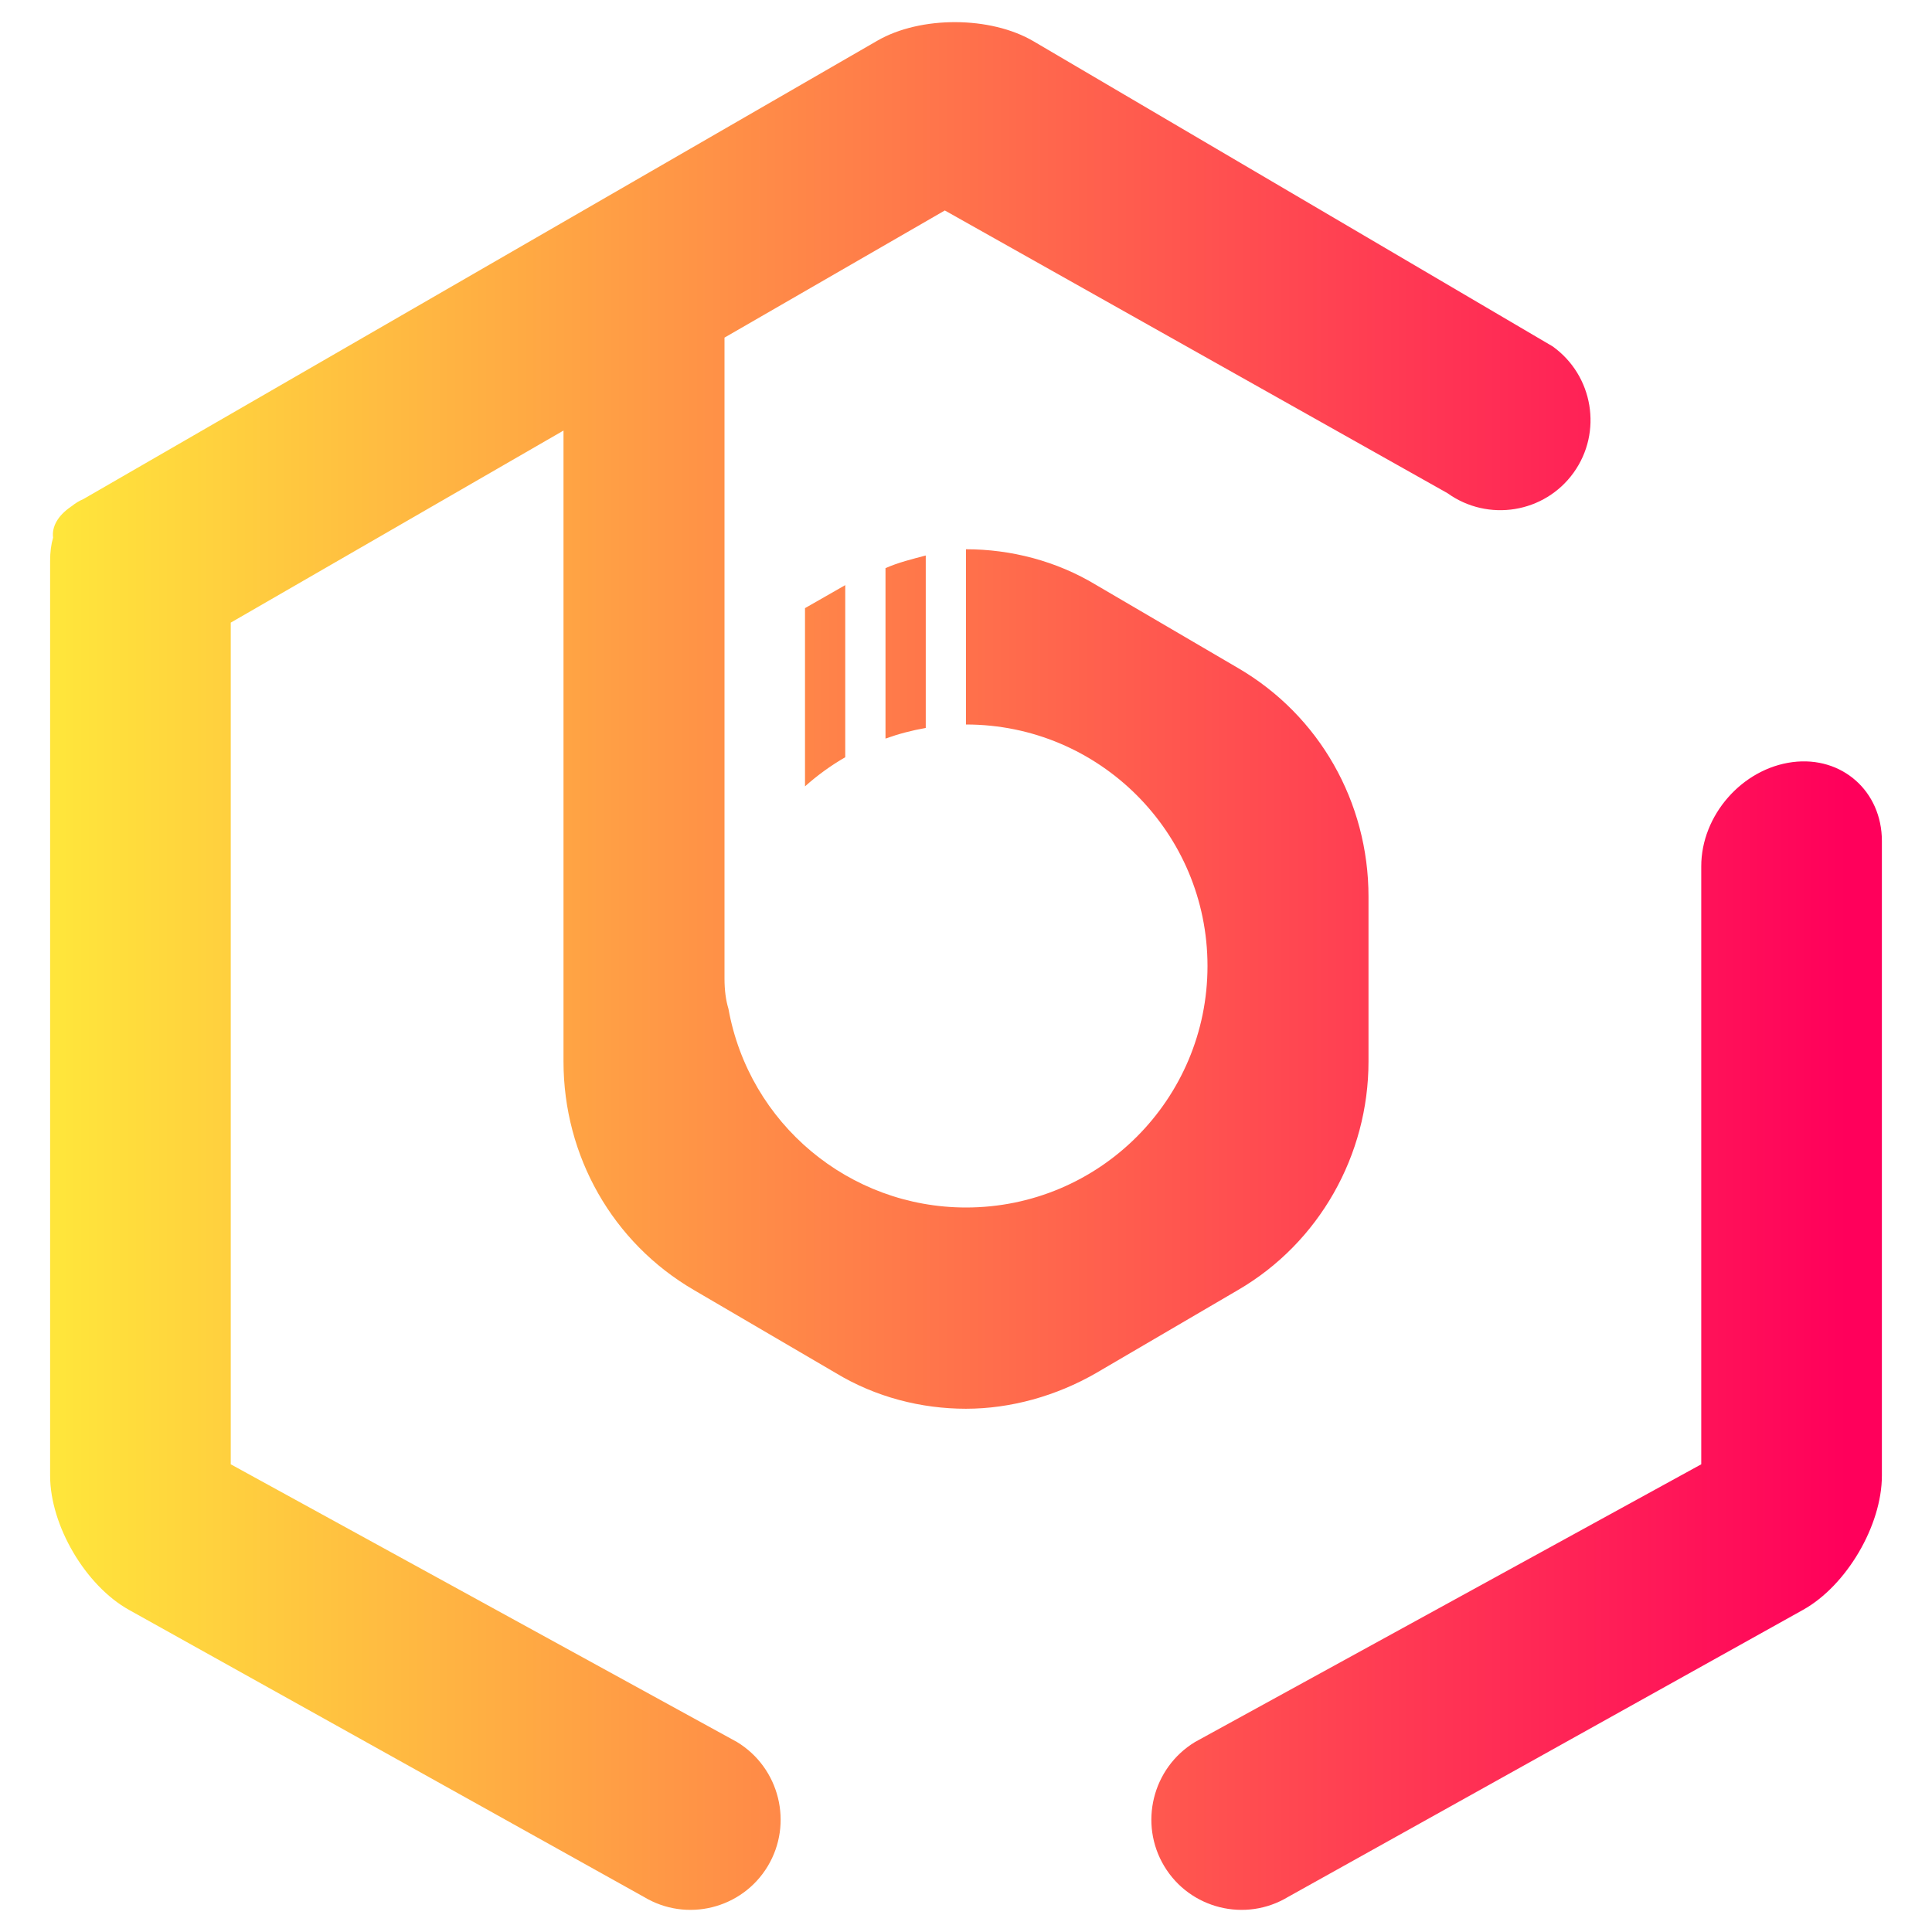
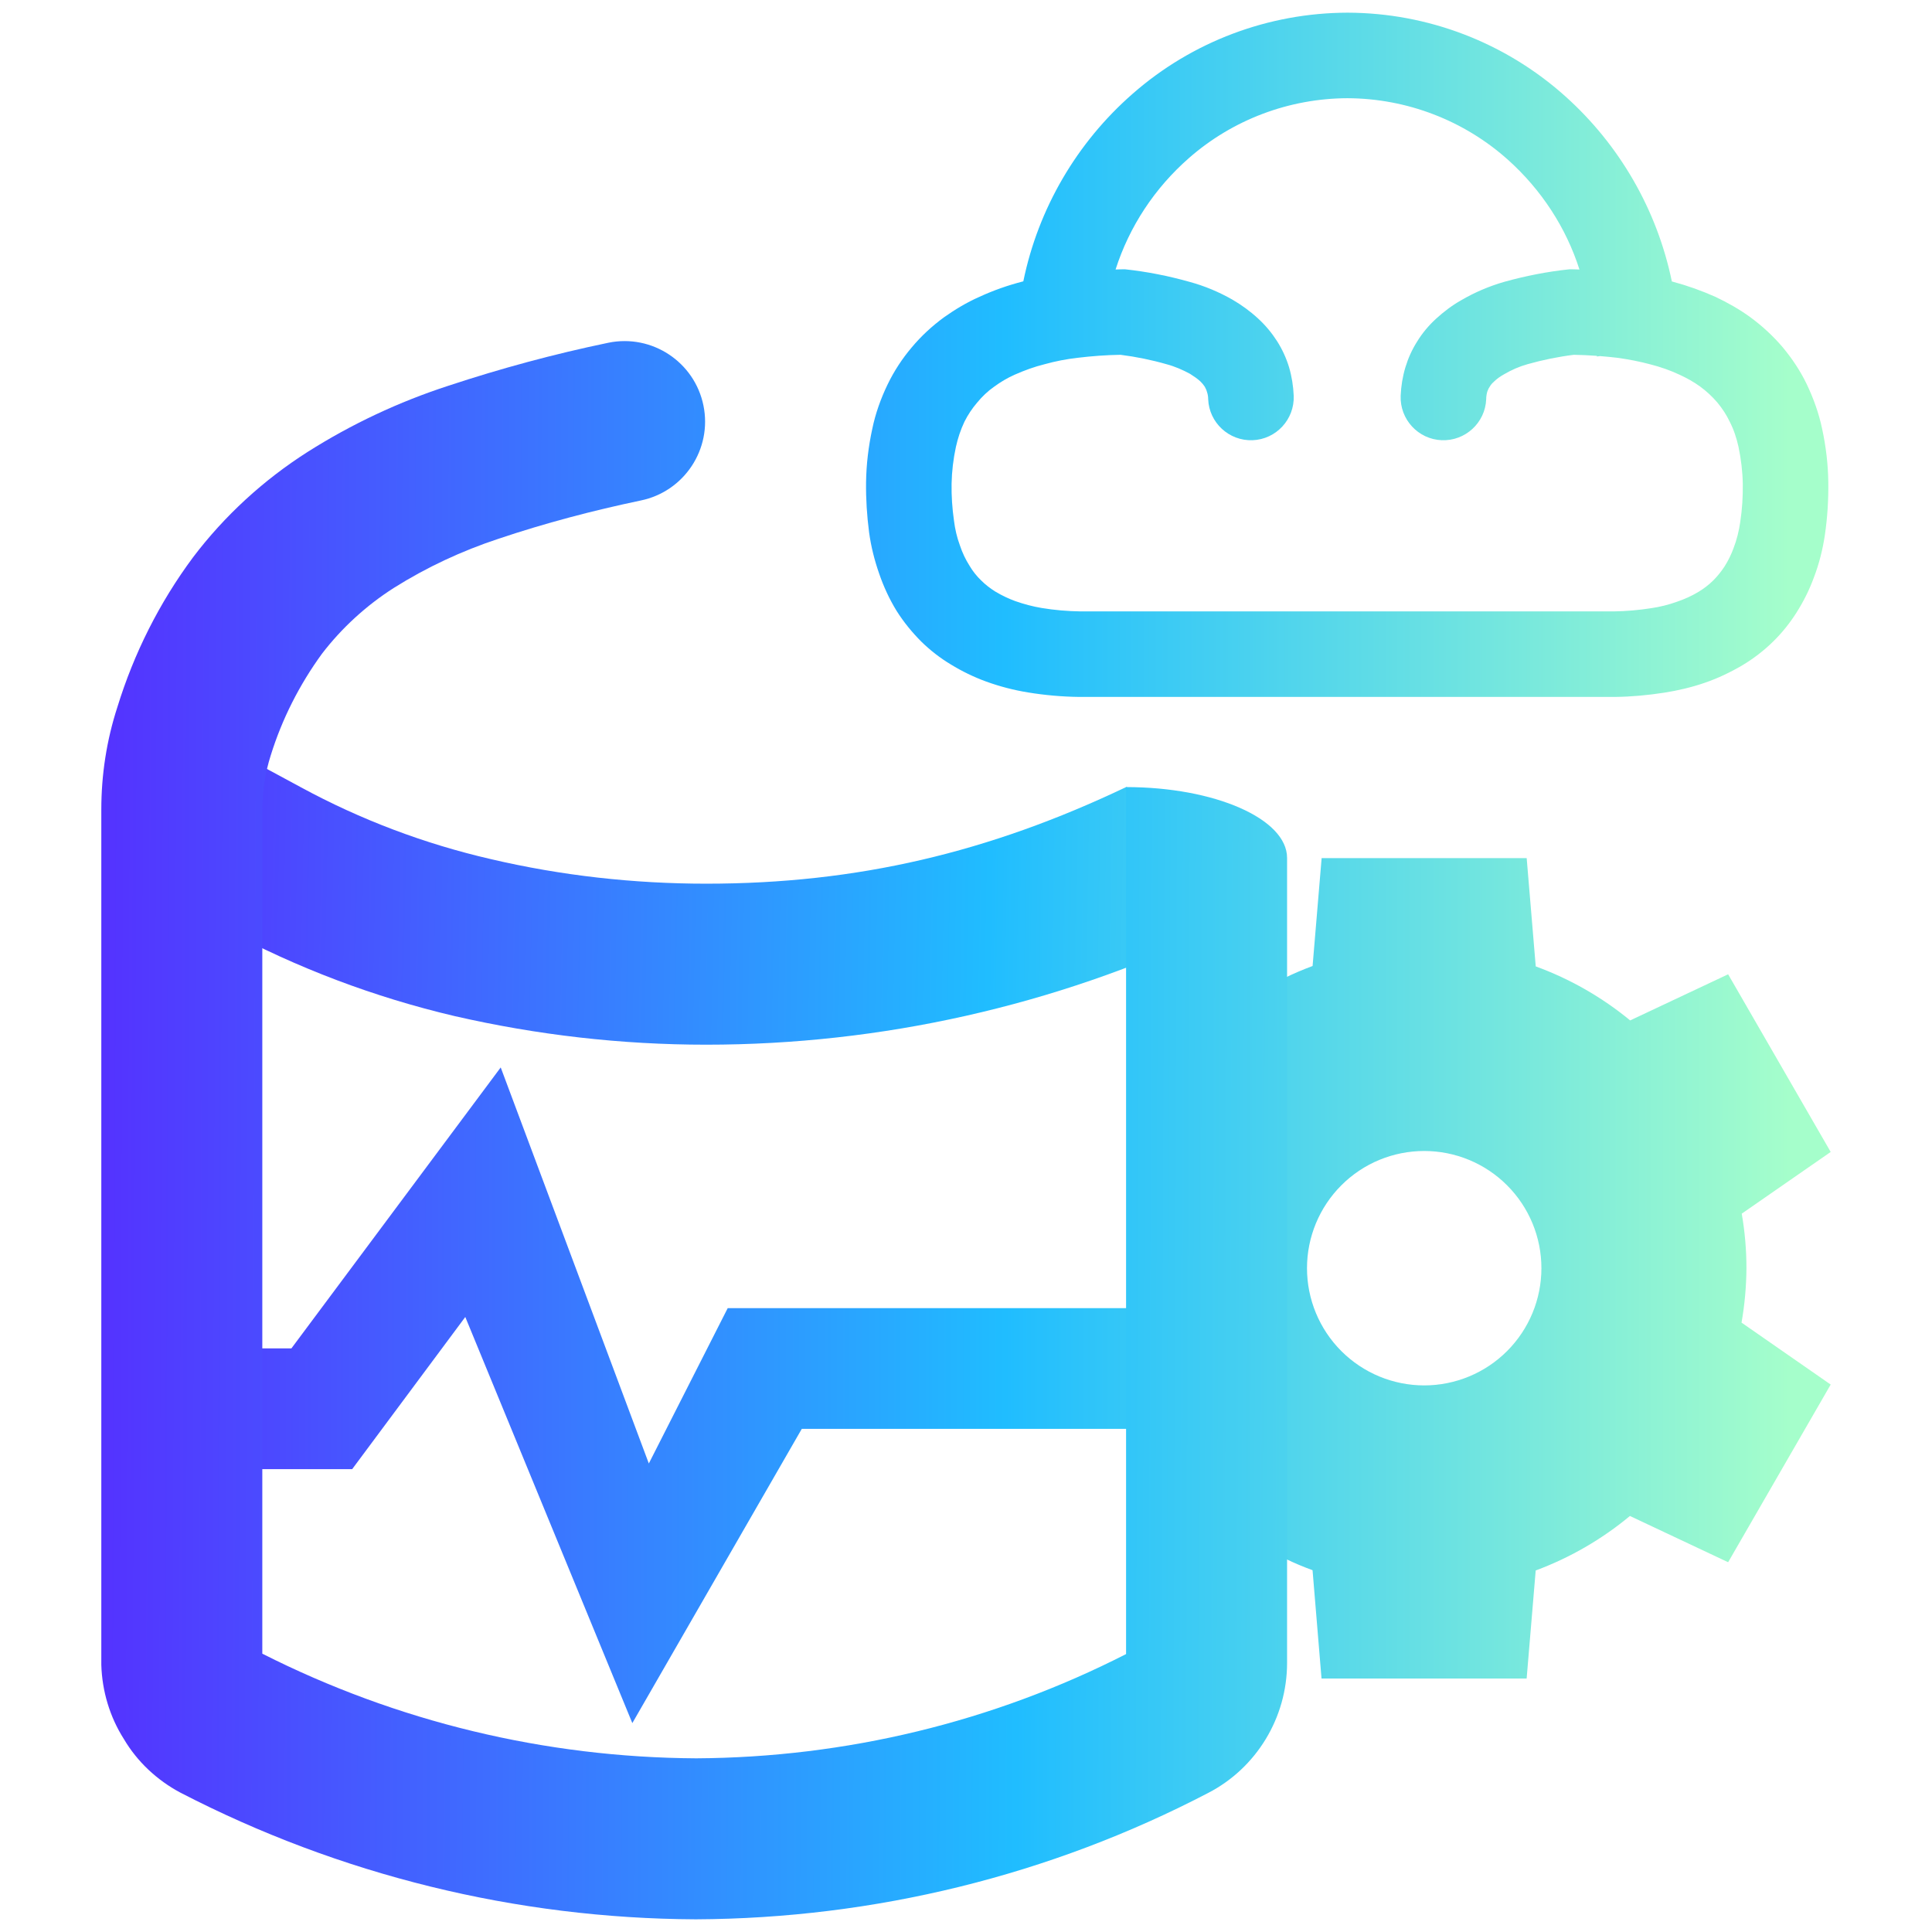
<svg xmlns="http://www.w3.org/2000/svg" style="isolation:isolate" viewBox="0 0 48 48" width="48pt" height="48pt">
-   <linearGradient id="_lgradient_31" x1="0" y1="0.5" x2="1" y2="0.5" gradientTransform="matrix(45.51,0,0,46.9,1.245,0.55)" gradientUnits="userSpaceOnUse">
-     <stop offset="0%" stop-opacity="1" style="stop-color:rgb(255,229,59)" />
-     <stop offset="98.696%" stop-opacity="1" style="stop-color:rgb(255,0,91)" />
+   <linearGradient id="_lgradient_10" x1="0" y1="0.5" x2="1" y2="0.5" gradientTransform="matrix(42.503,0,0,42.495,2.98,0.315)" gradientUnits="userSpaceOnUse">
+     <stop offset="0%" stop-opacity="1" style="stop-color:rgb(84,51,255)" />
+     <stop offset="51.739%" stop-opacity="1" style="stop-color:rgb(32,189,255)" />
+     <stop offset="98.261%" stop-opacity="1" style="stop-color:rgb(165,254,203)" />
  </linearGradient>
-   <path d=" M 14 10.697 L 5.733 15.469 L 5.733 36.38 L 18.311 43.28 L 18.311 43.28 C 19.37 43.924 19.711 45.307 19.074 46.366 L 19.074 46.366 C 18.436 47.425 17.058 47.767 15.999 47.129 L 15.999 47.129 L 3.205 39.997 C 2.123 39.394 1.245 37.899 1.245 36.661 L 1.245 13.934 C 1.245 13.722 1.269 13.528 1.319 13.357 L 1.319 13.357 C 1.284 13.086 1.437 12.813 1.755 12.594 C 1.758 12.588 1.765 12.583 1.776 12.58 C 1.867 12.505 1.967 12.444 2.076 12.397 L 21.799 1.01 C 22.872 0.391 24.61 0.398 25.677 1.025 L 38.575 8.606 L 38.575 8.606 C 39.585 9.33 39.819 10.736 39.097 11.742 L 39.097 11.742 C 38.376 12.748 36.971 12.977 35.961 12.252 L 35.961 12.252 L 23.474 5.229 L 18 8.388 L 18 8.388 L 18 14.506 L 18 16.426 L 18 24 L 18 24.309 C 18 24.609 18.035 24.856 18.098 25.063 C 18.612 27.919 21.097 29.999 24 30 C 27.314 30 30 27.314 30 24 C 30 20.686 27.314 18 24 18 L 24 13.646 C 25.108 13.646 26.242 13.933 27.236 14.535 L 30.76 16.598 C 32.777 17.773 34 19.925 34 22.275 L 34 26.373 C 34 28.695 32.777 30.874 30.76 32.049 L 27.236 34.111 C 26.242 34.685 25.106 35 23.998 35 C 22.89 35 21.756 34.713 20.762 34.111 L 17.238 32.049 C 15.221 30.874 14 28.723 14 26.373 L 14 24.309 L 14 22.246 L 14 16.943 L 14 10.697 Z  M 29.689 43.28 L 29.689 43.28 C 28.63 43.924 28.289 45.307 28.926 46.366 L 28.926 46.366 C 29.564 47.425 30.942 47.767 32.001 47.129 L 32.001 47.129 L 44.795 39.997 C 45.877 39.394 46.755 37.899 46.755 36.661 L 46.755 20.895 C 46.755 19.656 45.761 18.778 44.538 18.934 L 44.538 18.934 C 43.284 19.095 42.267 20.255 42.267 21.523 L 42.267 36.38 L 29.689 43.28 L 29.689 43.28 Z  M 23 13.801 C 22.677 13.887 22.323 13.972 22 14.115 L 22 18.35 C 22.325 18.233 22.66 18.145 23 18.086 L 23 13.801 L 23 13.801 Z  M 21 14.537 L 20 15.109 L 20 19.537 C 20.308 19.262 20.643 19.019 21 18.813 L 21 14.537 L 21 14.537 Z " fill-rule="evenodd" fill="url(#_lgradient_31)" />
+   <path d=" M 39.241 6.696 C 39.159 6.692 39.077 6.691 38.996 6.69 C 38.443 6.748 37.901 6.855 37.37 7.003 C 36.998 7.11 36.637 7.264 36.302 7.46 C 36.074 7.588 35.867 7.747 35.675 7.922 C 35.495 8.087 35.335 8.278 35.208 8.486 C 35.08 8.688 34.985 8.9 34.916 9.128 C 34.847 9.357 34.809 9.596 34.799 9.835 L 34.799 9.835 C 34.778 10.421 35.236 10.915 35.821 10.937 L 35.821 10.937 C 36.406 10.959 36.9 10.503 36.924 9.92 L 36.924 9.92 C 36.924 9.856 36.934 9.793 36.95 9.734 C 36.966 9.692 36.982 9.649 37.009 9.612 C 37.035 9.564 37.072 9.522 37.115 9.484 C 37.189 9.41 37.274 9.352 37.37 9.298 C 37.551 9.192 37.742 9.107 37.949 9.049 C 38.326 8.942 38.714 8.863 39.102 8.815 C 39.293 8.818 39.483 8.827 39.673 8.841 L 39.676 8.857 L 39.751 8.847 C 39.894 8.858 40.037 8.872 40.18 8.889 C 40.457 8.927 40.733 8.98 41.009 9.054 C 41.259 9.118 41.503 9.203 41.737 9.314 C 41.912 9.394 42.082 9.49 42.236 9.601 C 42.396 9.718 42.539 9.851 42.667 10 C 42.789 10.148 42.895 10.308 42.975 10.478 C 43.076 10.674 43.145 10.887 43.192 11.099 C 43.256 11.402 43.293 11.71 43.299 12.018 C 43.304 12.337 43.283 12.661 43.235 12.975 C 43.203 13.193 43.15 13.41 43.07 13.618 C 43.012 13.777 42.937 13.931 42.842 14.08 C 42.762 14.202 42.667 14.319 42.566 14.42 C 42.454 14.531 42.327 14.627 42.194 14.707 C 42.029 14.807 41.848 14.887 41.662 14.951 C 41.455 15.025 41.243 15.078 41.025 15.11 C 40.717 15.158 40.409 15.185 40.101 15.19 L 36.392 15.19 L 31.611 15.19 L 30.549 15.19 L 26.841 15.19 C 26.517 15.185 26.198 15.158 25.879 15.105 C 25.656 15.068 25.438 15.009 25.226 14.935 C 25.05 14.871 24.886 14.792 24.726 14.696 C 24.599 14.616 24.482 14.526 24.376 14.42 C 24.264 14.313 24.168 14.191 24.089 14.058 C 23.988 13.899 23.908 13.729 23.85 13.554 C 23.775 13.352 23.727 13.145 23.701 12.932 C 23.658 12.629 23.637 12.327 23.642 12.018 C 23.648 11.71 23.685 11.402 23.749 11.105 C 23.797 10.887 23.866 10.68 23.961 10.478 C 24.046 10.308 24.152 10.148 24.275 10.005 C 24.397 9.856 24.54 9.718 24.7 9.607 C 24.859 9.49 25.029 9.389 25.21 9.309 C 25.449 9.203 25.698 9.112 25.953 9.049 C 26.224 8.974 26.495 8.921 26.777 8.889 C 27.127 8.847 27.483 8.82 27.839 8.815 C 28.222 8.863 28.61 8.942 28.982 9.049 C 29.183 9.102 29.38 9.187 29.566 9.288 C 29.656 9.346 29.747 9.405 29.826 9.479 C 29.863 9.516 29.901 9.559 29.932 9.607 C 29.954 9.649 29.975 9.692 29.986 9.734 C 30.007 9.793 30.017 9.856 30.017 9.92 L 30.017 9.92 C 30.041 10.503 30.535 10.959 31.12 10.937 L 31.12 10.937 C 31.705 10.915 32.163 10.421 32.142 9.835 L 32.142 9.835 C 32.132 9.596 32.095 9.357 32.026 9.123 C 31.957 8.895 31.856 8.677 31.728 8.475 C 31.595 8.268 31.436 8.077 31.255 7.912 C 31.059 7.731 30.846 7.577 30.618 7.444 C 30.283 7.253 29.927 7.104 29.555 7.003 C 29.029 6.855 28.493 6.748 27.946 6.69 C 27.869 6.691 27.793 6.692 27.716 6.696 C 28.058 5.627 28.689 4.671 29.539 3.927 C 30.628 2.971 32.031 2.445 33.476 2.44 C 33.481 2.44 33.481 2.44 33.481 2.44 L 33.481 2.44 L 33.481 2.44 C 33.481 2.44 33.481 2.44 33.481 2.44 L 33.476 2.44 C 34.953 2.445 36.377 2.993 37.471 3.975 C 38.295 4.716 38.908 5.653 39.241 6.696 L 39.241 6.696 L 39.241 6.696 Z  M 35.384 28.596 C 36.156 28.596 36.897 28.902 37.443 29.449 C 37.989 29.995 38.296 30.735 38.296 31.508 C 38.296 32.28 37.989 33.021 37.443 33.567 C 36.897 34.113 36.156 34.42 35.384 34.42 C 34.612 34.42 33.871 34.113 33.325 33.567 C 32.779 33.021 32.472 32.28 32.472 31.508 C 32.472 30.735 32.779 29.995 33.325 29.449 C 33.871 28.902 34.612 28.596 35.384 28.596 L 35.384 28.596 L 35.384 28.596 Z  M 41.537 6.994 C 41.543 6.995 41.55 6.996 41.556 6.998 C 41.917 7.094 42.273 7.221 42.619 7.375 C 42.922 7.519 43.214 7.683 43.485 7.88 C 43.782 8.098 44.053 8.348 44.292 8.629 C 44.526 8.911 44.728 9.213 44.887 9.543 C 45.057 9.899 45.19 10.271 45.27 10.653 C 45.365 11.089 45.418 11.535 45.424 11.987 C 45.429 12.422 45.402 12.858 45.339 13.288 C 45.286 13.649 45.195 14.011 45.062 14.356 C 44.951 14.659 44.807 14.946 44.632 15.222 C 44.467 15.482 44.271 15.727 44.048 15.944 C 43.819 16.168 43.564 16.364 43.288 16.529 C 42.991 16.704 42.677 16.853 42.353 16.964 C 42.029 17.076 41.689 17.156 41.349 17.209 C 40.945 17.272 40.536 17.31 40.127 17.315 C 40.122 17.315 40.117 17.315 40.111 17.315 L 36.392 17.315 L 35.33 17.315 L 30.549 17.315 L 26.83 17.315 C 26.825 17.315 26.819 17.315 26.814 17.315 C 26.389 17.31 25.959 17.272 25.539 17.203 C 25.183 17.145 24.838 17.055 24.498 16.932 C 24.195 16.821 23.897 16.677 23.621 16.507 C 23.356 16.348 23.111 16.157 22.893 15.944 C 22.66 15.711 22.452 15.456 22.277 15.179 C 22.097 14.887 21.953 14.574 21.842 14.25 C 21.725 13.915 21.64 13.575 21.592 13.224 C 21.539 12.815 21.512 12.401 21.517 11.987 C 21.523 11.54 21.576 11.094 21.672 10.653 C 21.751 10.271 21.884 9.899 22.054 9.548 C 22.213 9.219 22.415 8.911 22.649 8.634 C 22.883 8.353 23.154 8.103 23.451 7.885 C 23.727 7.689 24.02 7.513 24.333 7.375 C 24.678 7.216 25.04 7.088 25.412 6.993 C 25.416 6.992 25.42 6.991 25.424 6.99 C 25.794 5.186 26.749 3.545 28.142 2.328 C 29.619 1.032 31.516 0.32 33.476 0.315 C 33.476 0.315 33.476 0.315 33.481 0.315 L 33.481 0.315 L 33.481 0.315 C 35.479 0.32 37.402 1.059 38.889 2.392 C 40.243 3.605 41.171 5.221 41.537 6.994 L 41.537 6.994 L 41.537 6.994 Z  M 31.301 38.371 C 31.711 38.635 32.152 38.844 32.61 39.011 L 32.833 41.702 L 37.929 41.702 L 38.154 39.018 C 39.005 38.702 39.797 38.244 40.495 37.664 L 42.935 38.813 L 45.483 34.399 L 43.268 32.86 C 43.346 32.414 43.387 31.962 43.39 31.509 C 43.39 31.055 43.351 30.601 43.273 30.153 L 45.483 28.62 L 42.935 24.206 L 40.501 25.352 C 39.8 24.775 39.007 24.321 38.155 24.01 L 37.93 21.32 L 32.833 21.32 L 32.836 21.315 L 32.611 24 C 32.128 24.179 31.664 24.403 31.235 24.685 L 31.301 38.371 L 31.301 38.371 L 31.301 38.371 L 31.301 38.371 Z  M 4.48 36.5 L 2.98 36.5 L 2.98 33.5 L 4.48 33.5 L 7.24 33.5 L 12.44 26.52 L 16.12 36.36 L 18.08 32.5 L 26.78 32.5 L 28.28 32.5 L 28.28 35.5 L 26.78 35.5 L 19.92 35.5 L 15.71 42.81 L 11.56 32.72 L 8.75 36.5 L 4.48 36.5 Z " fill-rule="evenodd" fill="url(#_lgradient_10)" />
+   <linearGradient id="_lgradient_11" x1="0" y1="0.5" x2="1.498" y2="0.508" gradientTransform="matrix(26.811,0,0,7.35,3.807,18.605)" gradientUnits="userSpaceOnUse">
+     <stop offset="0%" stop-opacity="1" style="stop-color:rgb(84,51,255)" />
+     <stop offset="51.739%" stop-opacity="1" style="stop-color:rgb(32,189,255)" />
+     <stop offset="98.261%" stop-opacity="1" style="stop-color:rgb(165,254,203)" />
+   </linearGradient>
+   <path d=" M 27.977 19.555 L 30.549 20.115 L 30.618 22.265 L 30.137 23.125 C 26.207 24.985 21.897 25.955 17.547 25.955 C 15.437 25.955 13.347 25.715 11.297 25.245 C 9.297 24.775 7.367 24.045 5.567 23.075 L 3.807 22.125 L 5.707 18.605 L 7.467 19.555 C 8.957 20.365 10.547 20.965 12.197 21.345 C 13.947 21.755 15.747 21.955 17.547 21.955 C 21.307 21.955 24.577 21.175 27.977 19.555 Z " fill="url(#_lgradient_11)" />
+   <linearGradient id="_lgradient_12" x1="0" y1="0.5" x2="1.498" y2="0.508" gradientTransform="matrix(29.46,0,0,39.211,2.517,8.474)" gradientUnits="userSpaceOnUse">
+     <stop offset="0%" stop-opacity="1" style="stop-color:rgb(84,51,255)" />
+     <stop offset="51.739%" stop-opacity="1" style="stop-color:rgb(32,189,255)" />
+     <stop offset="98.261%" stop-opacity="1" style="stop-color:rgb(165,254,203)" />
+   </linearGradient>
+   <path d=" M 6.517 41.085 C 9.857 42.775 13.547 43.665 17.297 43.685 C 21.007 43.665 24.667 42.785 27.977 41.095 L 27.977 21.315 L 27.977 19.555 L 27.977 19.555 C 30.184 19.555 31.977 20.344 31.977 21.315 L 31.977 21.315 L 31.977 41.315 C 31.977 42.675 31.217 43.925 30.017 44.545 C 26.087 46.595 21.717 47.665 17.287 47.685 C 12.827 47.665 8.437 46.585 4.477 44.535 C 3.897 44.225 3.407 43.765 3.077 43.205 C 2.727 42.655 2.537 42.015 2.517 41.365 C 2.517 41.355 2.517 41.335 2.517 41.315 L 2.517 20.115 C 2.517 19.255 2.647 18.395 2.917 17.565 C 3.327 16.235 3.957 14.975 4.797 13.845 C 5.577 12.815 6.547 11.925 7.647 11.225 C 8.737 10.535 9.907 9.985 11.137 9.585 C 12.437 9.155 13.767 8.795 15.117 8.515 L 15.117 8.515 C 16.199 8.294 17.256 8.993 17.477 10.075 L 17.477 10.075 C 17.698 11.157 16.999 12.214 15.917 12.435 L 15.917 12.435 C 14.727 12.685 13.547 12.995 12.387 13.385 C 11.477 13.685 10.597 14.095 9.787 14.605 C 9.097 15.045 8.487 15.605 7.997 16.245 C 7.437 17.015 7.007 17.865 6.727 18.765 C 6.587 19.205 6.517 19.655 6.517 20.115 L 6.517 41.085 Z " fill-rule="evenodd" fill="url(#_lgradient_12)" />
</svg>
